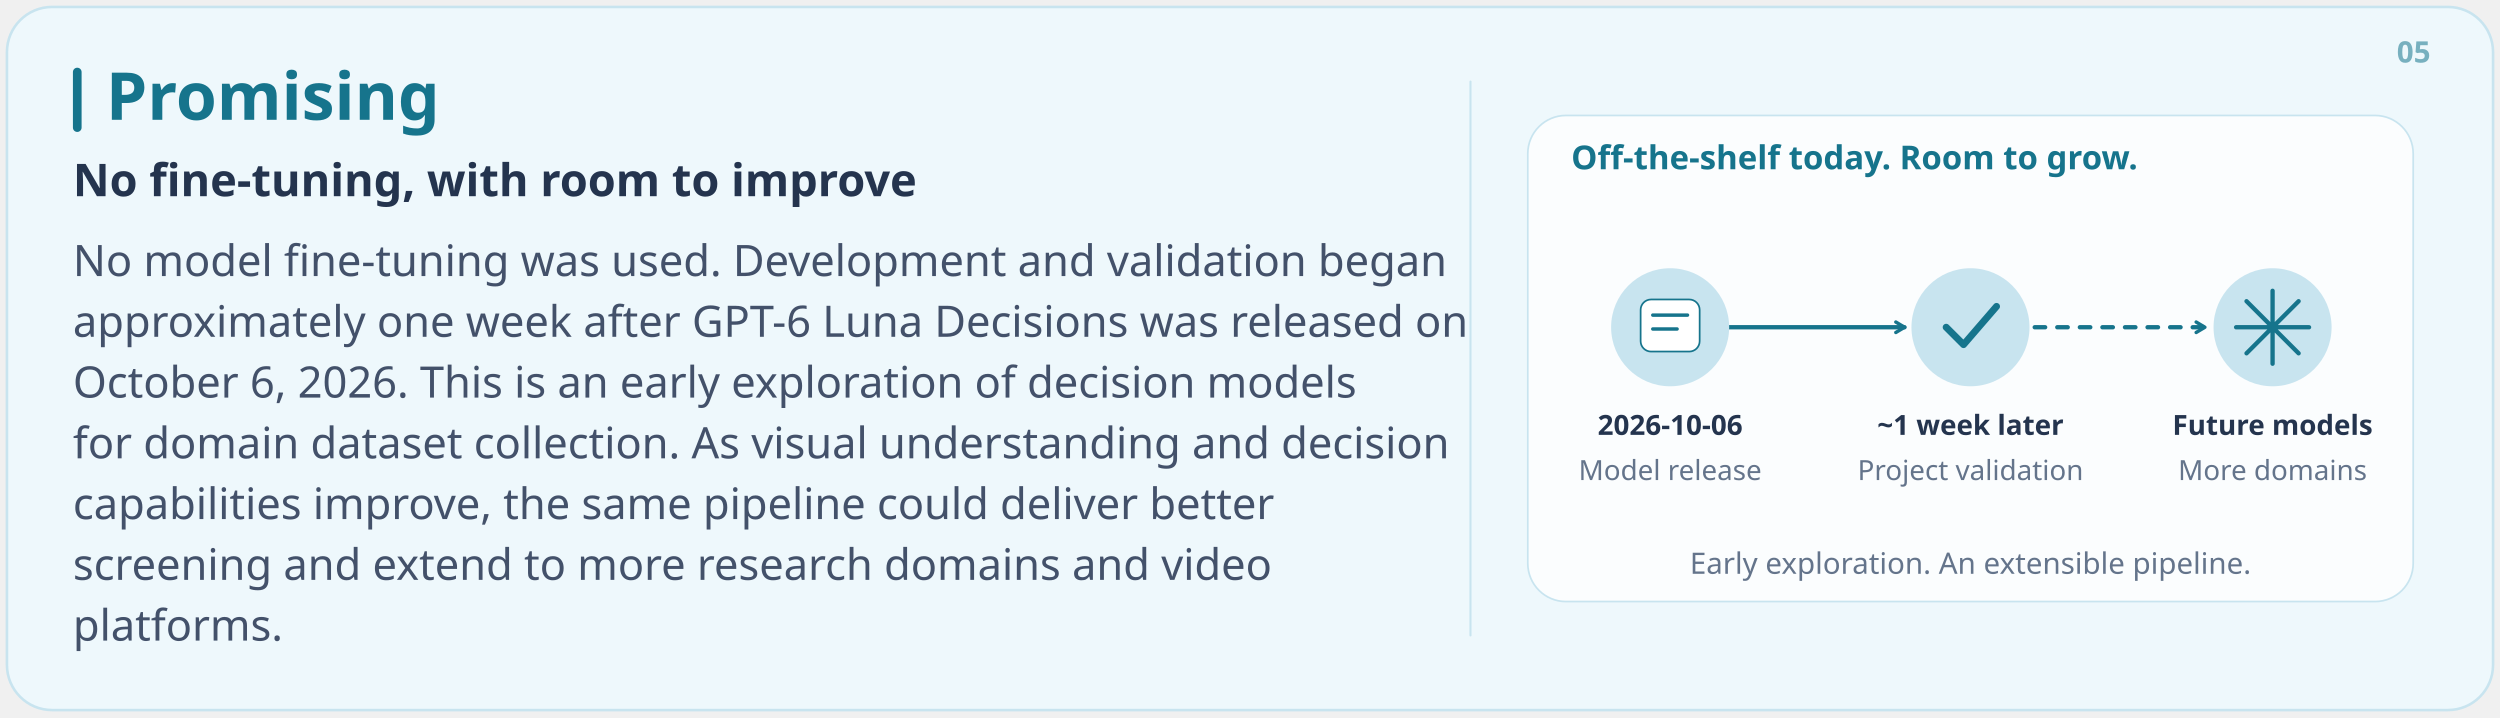
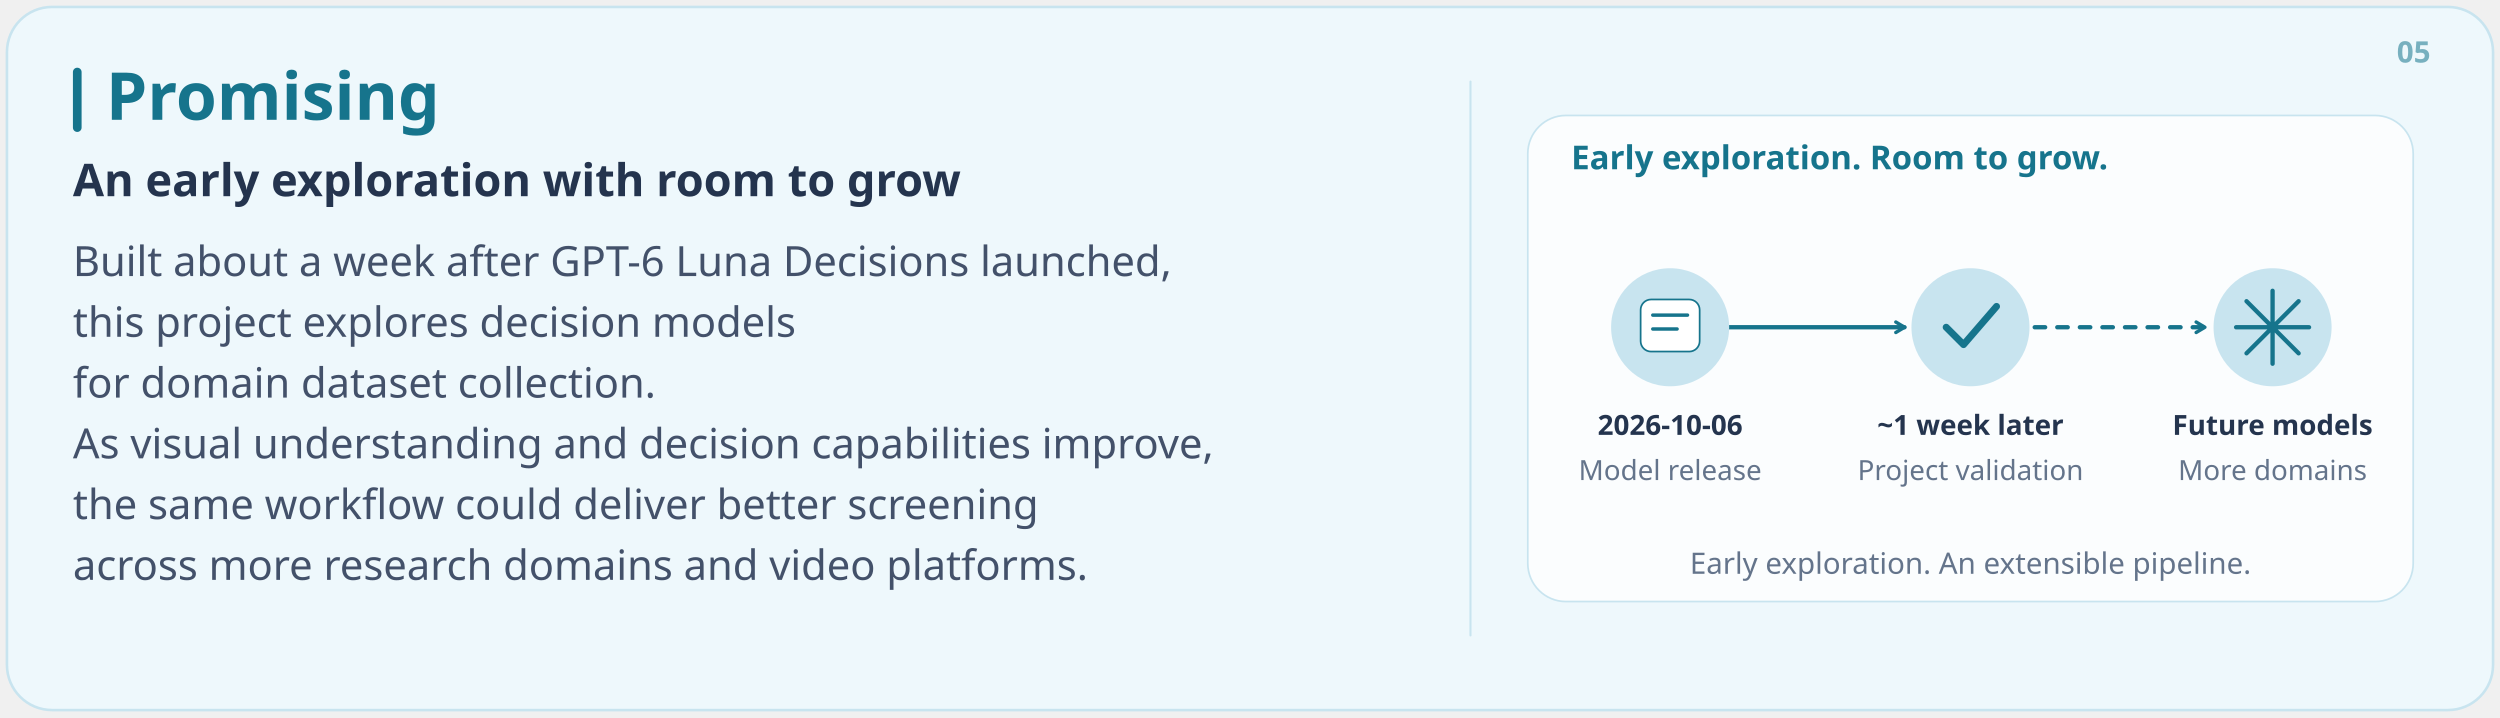
<svg xmlns="http://www.w3.org/2000/svg" width="1440" height="413" viewBox="0 0 1440 413" role="img" aria-labelledby="title description">
  <defs>
    <marker id="arrow" markerWidth="8" markerHeight="8" refX="6" refY="4" orient="auto-start-reverse" markerUnits="userSpaceOnUse">
      <path d="M1 1L6 4L1 7" fill="none" stroke="context-stroke" stroke-width="2" stroke-linecap="round" stroke-linejoin="round" />
    </marker>
  </defs>
  <g font-family="Segoe UI, Microsoft YaHei, sans-serif">
    <g class="contribution" data-kind="Promising" transform="translate(4,4)">
      <rect x="0" y="0" width="1432" height="405" rx="26" fill="#eef8fc" stroke="#c8e4ef" stroke-width="1.5" />
      <g class="copy">
        <rect x="38" y="35" width="5" height="37" rx="2.5" fill="#16748c" stroke="none" />
        <text x="57" y="65" font-size="38" fill="#16748c" font-weight="700">Promising</text>
-         <text x="38" y="109" font-size="26" fill="#24344e" font-weight="600">No fine-tuning, with room to improve</text>
-         <text x="38" y="155" font-size="25" fill="#43516a">No model fine-tuning was used. Development and validation began</text>
-         <text x="38" y="190" font-size="25" fill="#43516a">approximately one week after GPT-6 Luna Decisions was released on</text>
-         <text x="38" y="225" font-size="25" fill="#43516a">October 6, 2026. This is an early exploration of decision models</text>
-         <text x="38" y="260" font-size="25" fill="#43516a">for domain dataset collection. As visual understanding and decision</text>
-         <text x="38" y="295" font-size="25" fill="#43516a">capabilities improve, the same pipeline could deliver better</text>
-         <text x="38" y="330" font-size="25" fill="#43516a">screening and extend to more research domains and video</text>
-         <text x="38" y="365" font-size="25" fill="#43516a">platforms.</text>
+         <text x="38" y="109" font-size="26" fill="#24344e" font-weight="600">An early exploration with room to grow</text>
+         <text x="38" y="155" font-size="24" fill="#43516a">Built about a week after GPT-6 Luna Decisions launched,</text>
+         <text x="38" y="190" font-size="24" fill="#43516a">this project explores decision models</text>
+         <text x="38" y="225" font-size="24" fill="#43516a">for domain dataset collection.</text>
+         <text x="38" y="260" font-size="24" fill="#43516a">As visual understanding and decision capabilities improve,</text>
+         <text x="38" y="295" font-size="24" fill="#43516a">the same workflow could deliver better screening</text>
+         <text x="38" y="330" font-size="24" fill="#43516a">across more research domains and video platforms.</text>
      </g>
      <text x="1396" y="32" font-size="17" fill="#16748c" opacity=".55" font-weight="600" text-anchor="end">05</text>
      <path d="M843 43V362" fill="none" stroke="#c8e4ef" stroke-width="1.2" stroke-linecap="round" stroke-linejoin="round" />
      <g class="artwork" transform="translate(876,62.5)">
        <rect x="0" y="0" width="510" height="280" rx="22" fill="#ffffff" stroke="#c8e4ef" fill-opacity=".76" />
-         <text x="25" y="31" font-size="19" fill="#16748c" font-weight="600">Off-the-shelf today. Room to grow.</text>
+         <text x="25" y="31" font-size="19" fill="#16748c" font-weight="600">Early exploration. Room to grow.</text>
        <path d="M116 122H217" fill="none" stroke="#16748c" stroke-width="2.5" stroke-linecap="round" stroke-linejoin="round" marker-end="url(#arrow)" />
        <path d="M292 122H390" fill="none" stroke="#16748c" stroke-width="2.5" stroke-linecap="round" stroke-linejoin="round" marker-end="url(#arrow)" stroke-dasharray="6 7" />
        <circle cx="82" cy="122" r="34" fill="#c8e4ef" />
        <circle cx="255" cy="122" r="34" fill="#c8e4ef" />
        <circle cx="429" cy="122" r="34" fill="#c8e4ef" />
        <rect x="65" y="106" width="34" height="30" rx="6" fill="#ffffff" stroke="#16748c" />
        <path d="M72 115H92M72 123H86" fill="none" stroke="#16748c" stroke-width="2" stroke-linecap="round" stroke-linejoin="round" />
        <path d="M241 122L251 132L270 110" fill="none" stroke="#16748c" stroke-width="4" stroke-linecap="round" stroke-linejoin="round" />
        <path d="M429 101V143M408 122H450M414 107L444 137M414 137L444 107" fill="none" stroke="#16748c" stroke-width="2.5" stroke-linecap="round" stroke-linejoin="round" />
        <text x="82" y="184" font-size="16" fill="#24344e" font-weight="600" text-anchor="middle">2026-10-06</text>
        <text x="255" y="184" font-size="16" fill="#24344e" font-weight="600" text-anchor="middle">~1 week later</text>
        <text x="429" y="184" font-size="16" fill="#24344e" font-weight="600" text-anchor="middle">Future models</text>
        <text x="82" y="210" font-size="16" fill="#64748b" text-anchor="middle">Model release</text>
        <text x="255" y="210" font-size="16" fill="#64748b" text-anchor="middle">Project validation</text>
        <text x="429" y="210" font-size="16" fill="#64748b" text-anchor="middle">More domains</text>
        <text x="255" y="264" font-size="17" fill="#64748b" text-anchor="middle">Early exploration. An extensible pipeline.</text>
      </g>
    </g>
  </g>
</svg>
